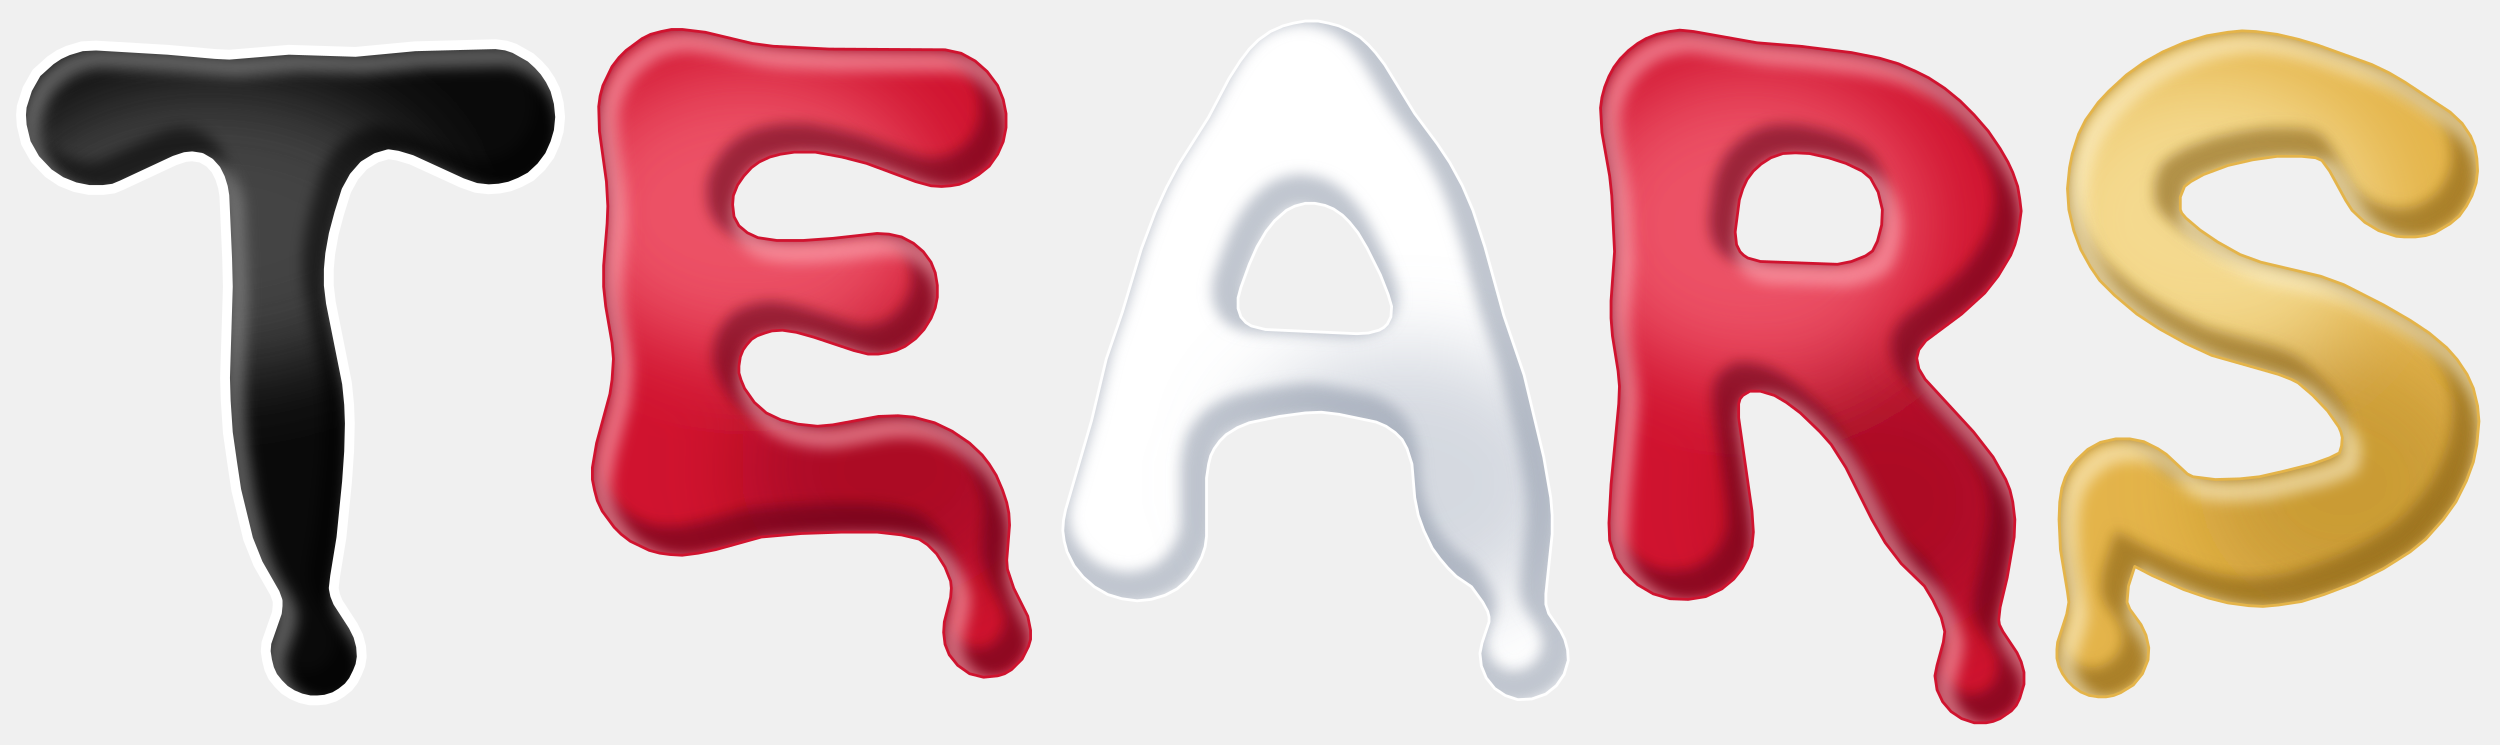
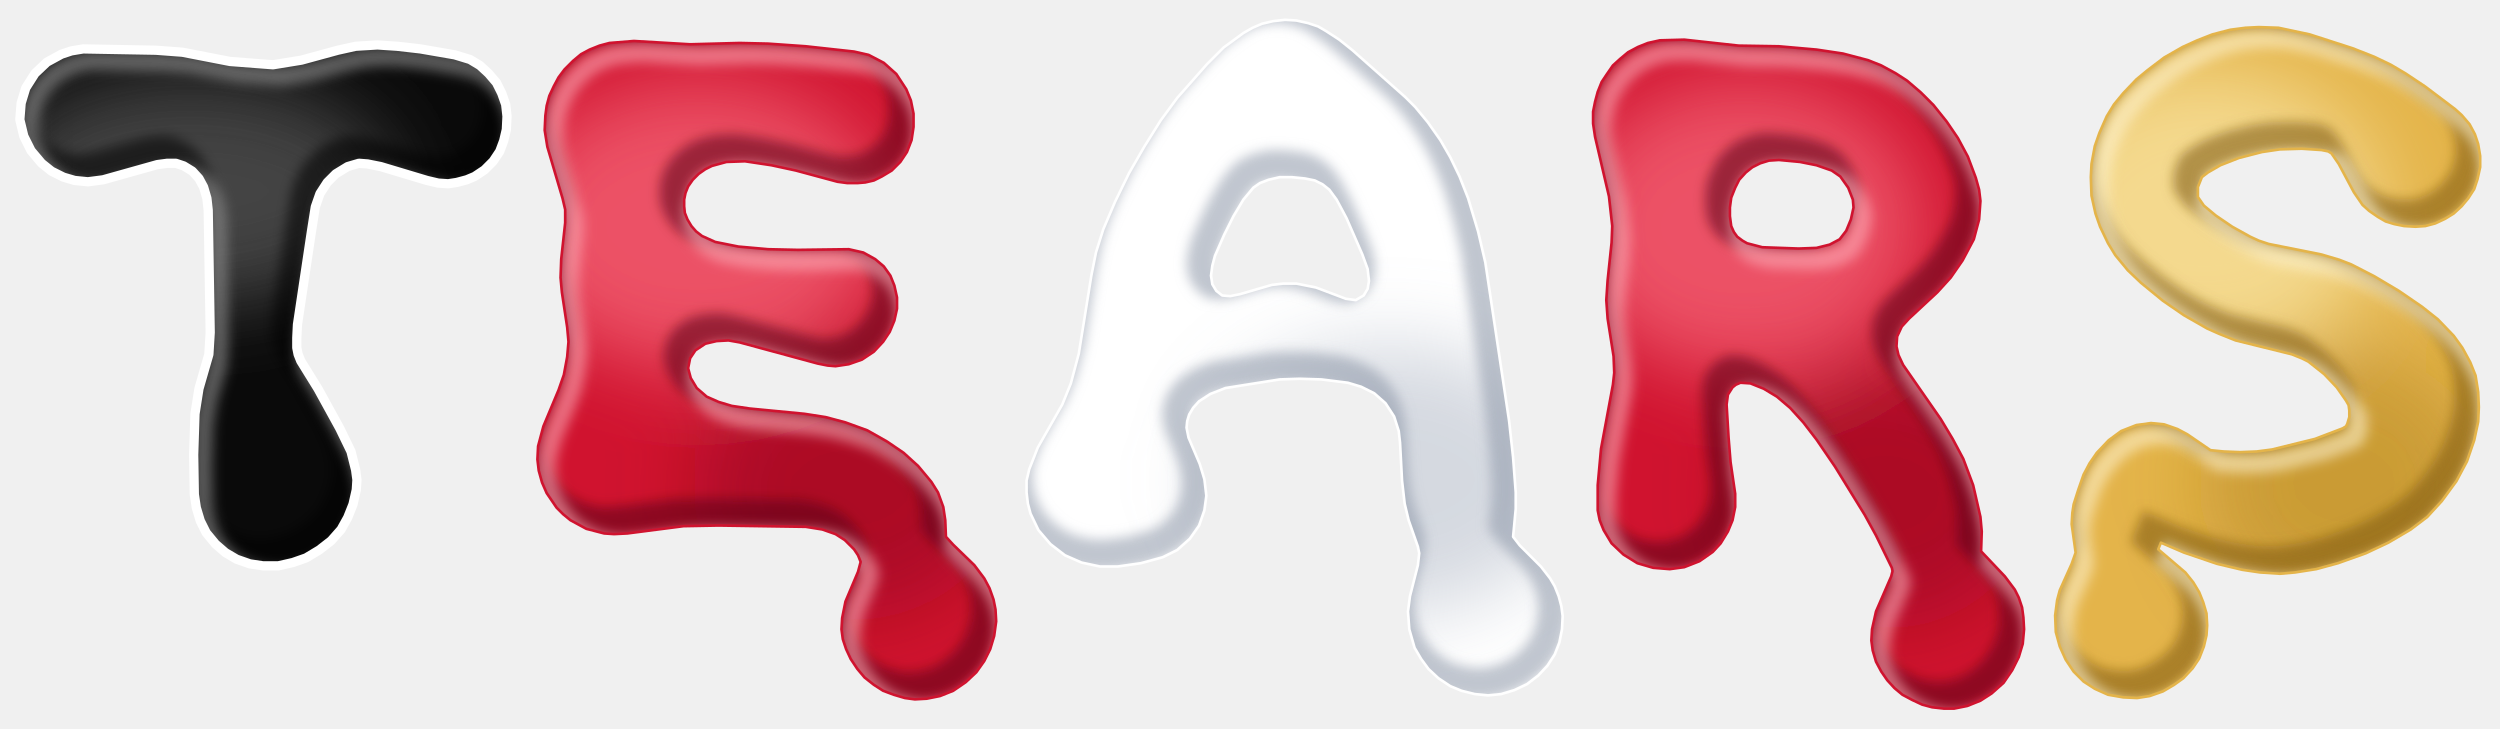
- <svg xmlns="http://www.w3.org/2000/svg" xmlns:xlink="http://www.w3.org/1999/xlink" viewBox="0 0 3566 1062" aria-hidden="true">
+ <svg xmlns="http://www.w3.org/2000/svg" xmlns:xlink="http://www.w3.org/1999/xlink" viewBox="0 0 3782 1102" aria-hidden="true">
  <style>.liq{animation:liq 11s ease-in-out infinite alternate}.liq2{animation:liq2 13s ease-in-out infinite alternate}.l0 .liq{animation-delay:-2s}.l1 .liq{animation-delay:-5s}.l2 .liq{animation-delay:-8s}.l3 .liq{animation-delay:-3.5s}.l4 .liq{animation-delay:-6.5s}.l0 .liq2{animation-delay:-4s}.l1 .liq2{animation-delay:-1s}.l2 .liq2{animation-delay:-7s}.l3 .liq2{animation-delay:-9s}.l4 .liq2{animation-delay:-2.5s}@keyframes liq{from{transform:translate(-70px,-45px) scale(1.04)}to{transform:translate(70px,40px) scale(.96)}}@keyframes liq2{from{transform:translate(55px,30px)}to{transform:translate(-60px,-35px)}}@media(prefers-reduced-motion:reduce){.liq,.liq2{animation:none}}</style>
  <defs>
    <filter id="tears-blur" x="-40%" y="-40%" width="180%" height="180%">
      <feGaussianBlur stdDeviation="60" />
    </filter>
    <filter id="tears-soft" x="-20%" y="-20%" width="140%" height="140%">
      <feGaussianBlur stdDeviation="9" />
    </filter>
-     <path id="p-t" fill-rule="evenodd" d="M453,999 L464,998 L477,994 L487,988 L497,980 L504,971 L510,959 L514,949 L516,937 L515,922 L511,907 L504,893 L482,859 L478,849 L476,839 L478,822 L487,767 L495,687 L498,644 L499,604 L498,577 L495,547 L472,432 L469,407 L469,384 L471,362 L476,334 L484,304 L494,272 L505,252 L519,236 L537,225 L554,220 L567,222 L587,228 L659,261 L679,268 L697,270 L712,269 L727,266 L742,260 L757,252 L772,238 L784,222 L792,204 L797,187 L799,167 L797,147 L792,128 L785,114 L777,102 L768,92 L757,82 L734,69 L722,65 L707,63 L592,66 L507,74 L412,71 L327,78 L307,77 L239,71 L137,65 L117,66 L97,72 L84,78 L72,86 L52,104 L39,127 L31,152 L30,164 L31,179 L37,204 L50,227 L69,247 L87,259 L107,267 L127,271 L147,271 L162,269 L174,264 L249,229 L264,224 L274,223 L287,225 L299,232 L308,242 L314,254 L318,267 L320,279 L324,369 L325,409 L321,539 L322,572 L325,617 L331,659 L337,699 L354,769 L368,804 L392,846 L396,857 L396,864 L395,874 L380,917 L379,929 L381,942 L384,954 L389,965 L397,975 L406,984 L417,991 L429,996 L442,999 Z" />
+     <path id="p-t" fill-rule="evenodd" d="M421,856 L443,851 L463,844 L483,832 L501,818 L516,801 L526,783 L534,763 L539,741 L540,726 L538,711 L531,683 L514,648 L481,588 L455,546 L451,536 L449,526 L449,511 L450,491 L471,351 L477,313 L484,293 L495,276 L508,263 L526,252 L543,247 L556,248 L576,252 L646,273 L663,277 L678,278 L691,276 L706,272 L718,267 L733,257 L746,244 L756,229 L762,213 L766,196 L767,176 L765,158 L759,141 L751,125 L739,111 L726,99 L711,90 L688,83 L636,74 L601,70 L571,68 L538,70 L511,76 L456,91 L413,98 L348,93 L276,79 L236,76 L126,74 L108,77 L93,82 L71,94 L53,111 L39,133 L32,156 L30,181 L36,206 L47,228 L63,247 L78,259 L96,268 L113,273 L133,275 L156,272 L238,249 L253,247 L266,247 L278,251 L291,259 L301,270 L308,283 L313,300 L315,318 L318,503 L316,536 L301,588 L295,626 L293,688 L294,748 L297,768 L303,788 L312,806 L326,823 L341,836 L358,846 L378,853 L398,856 Z" />
    <clipPath id="c-t">
      <use xlink:href="#p-t" clip-rule="evenodd" />
    </clipPath>
-     <path id="p-e" fill-rule="evenodd" d="M1423,964 L1433,961 L1443,955 L1458,940 L1467,922 L1470,912 L1470,899 L1466,879 L1446,839 L1437,812 L1436,799 L1440,749 L1439,732 L1436,717 L1430,699 L1421,678 L1411,662 L1401,649 L1383,632 L1358,615 L1333,603 L1303,595 L1281,593 L1253,594 L1188,606 L1166,608 L1138,605 L1114,599 L1093,589 L1076,574 L1062,554 L1057,542 L1054,532 L1054,522 L1056,509 L1060,499 L1065,492 L1072,484 L1080,479 L1091,475 L1101,472 L1116,471 L1136,474 L1161,481 L1218,500 L1238,505 L1253,505 L1266,503 L1278,500 L1291,494 L1306,483 L1318,470 L1328,454 L1334,439 L1337,424 L1337,407 L1334,389 L1328,374 L1317,359 L1303,347 L1286,338 L1268,334 L1251,333 L1188,340 L1146,343 L1108,343 L1081,339 L1066,332 L1054,322 L1047,309 L1045,292 L1046,279 L1052,264 L1061,251 L1072,239 L1083,231 L1098,224 L1113,220 L1133,217 L1163,217 L1201,224 L1236,233 L1306,259 L1328,265 L1343,266 L1356,265 L1368,263 L1381,258 L1396,249 L1411,237 L1423,220 L1431,202 L1435,182 L1435,162 L1431,142 L1423,122 L1408,102 L1391,87 L1371,76 L1348,71 L1183,70 L1103,66 L1073,62 L1006,46 L973,42 L958,42 L943,45 L928,49 L916,55 L893,72 L883,82 L873,95 L860,122 L856,137 L854,152 L855,187 L865,259 L867,294 L866,319 L861,379 L861,409 L864,437 L873,489 L875,512 L873,542 L870,562 L851,632 L845,667 L845,684 L848,699 L852,714 L859,729 L876,752 L886,762 L899,772 L926,785 L941,789 L956,791 L973,792 L996,789 L1021,784 L1086,766 L1143,761 L1201,759 L1251,759 L1286,763 L1311,769 L1323,777 L1336,790 L1348,809 L1356,829 L1357,839 L1356,852 L1347,887 L1346,902 L1348,919 L1354,934 L1366,949 L1383,961 L1403,966 Z" />
+     <path id="p-e" fill-rule="evenodd" d="M1402,1057 L1422,1053 L1442,1045 L1461,1032 L1477,1017 L1489,1000 L1498,982 L1504,962 L1507,940 L1506,922 L1503,907 L1497,890 L1489,875 L1474,855 L1442,824 L1431,812 L1430,787 L1427,767 L1419,745 L1409,729 L1389,705 L1367,685 L1342,668 L1312,651 L1279,639 L1249,631 L1217,626 L1134,618 L1107,614 L1087,608 L1069,600 L1054,587 L1045,572 L1041,557 L1044,542 L1052,530 L1067,520 L1084,516 L1102,515 L1119,518 L1237,550 L1252,553 L1264,554 L1284,551 L1304,544 L1322,532 L1336,517 L1346,502 L1353,485 L1357,467 L1357,450 L1353,432 L1347,417 L1337,403 L1324,392 L1306,382 L1284,377 L1207,378 L1162,377 L1117,373 L1082,366 L1062,357 L1053,350 L1046,342 L1040,332 L1036,322 L1035,312 L1035,302 L1037,292 L1041,282 L1048,272 L1057,263 L1067,256 L1077,251 L1099,245 L1127,244 L1167,250 L1204,258 L1267,275 L1282,277 L1297,277 L1309,276 L1322,273 L1334,267 L1349,258 L1362,245 L1372,230 L1379,212 L1382,192 L1382,172 L1378,152 L1371,135 L1356,112 L1337,95 L1314,83 L1292,78 L1219,70 L1162,66 L1119,65 L1044,67 L959,62 L922,65 L907,69 L892,75 L879,82 L867,92 L854,105 L845,117 L838,130 L831,145 L827,160 L825,175 L824,197 L828,222 L851,300 L855,317 L855,337 L849,392 L848,420 L850,442 L858,495 L860,517 L858,540 L853,567 L845,590 L822,645 L814,675 L813,695 L815,712 L820,730 L827,746 L842,768 L852,778 L863,787 L887,800 L914,807 L929,808 L949,807 L1034,796 L1087,795 L1219,797 L1244,801 L1264,808 L1278,817 L1292,831 L1298,840 L1302,850 L1298,865 L1279,910 L1274,935 L1273,952 L1275,967 L1280,982 L1287,997 L1297,1012 L1308,1025 L1322,1036 L1336,1045 L1352,1051 L1369,1056 L1384,1058 Z" />
    <clipPath id="c-e">
      <use xlink:href="#p-e" clip-rule="evenodd" />
    </clipPath>
-     <path id="p-a" fill-rule="evenodd" d="M2185,997 L2205,990 L2220,978 L2231,962 L2237,942 L2236,927 L2232,912 L2226,900 L2209,875 L2205,862 L2205,847 L2214,762 L2214,735 L2212,710 L2202,652 L2174,535 L2145,450 L2118,352 L2101,300 L2086,265 L2068,232 L2050,205 L2018,162 L1975,92 L1962,75 L1952,64 L1940,53 L1925,44 L1910,37 L1895,33 L1880,30 L1862,30 L1845,33 L1830,37 L1812,45 L1795,57 L1782,70 L1769,87 L1753,112 L1724,167 L1681,235 L1664,267 L1648,302 L1628,355 L1601,445 L1578,512 L1557,600 L1520,727 L1517,742 L1516,757 L1518,772 L1522,787 L1532,807 L1545,823 L1561,837 L1580,848 L1600,854 L1622,857 L1642,855 L1662,849 L1679,840 L1694,827 L1705,812 L1714,795 L1719,780 L1721,765 L1721,682 L1724,662 L1727,650 L1732,640 L1740,629 L1749,620 L1765,610 L1782,603 L1825,594 L1862,589 L1885,588 L1910,591 L1963,602 L1977,608 L1990,617 L2000,627 L2007,640 L2014,662 L2018,710 L2023,735 L2031,757 L2043,782 L2054,797 L2065,810 L2077,822 L2099,837 L2115,859 L2122,872 L2124,880 L2124,887 L2114,917 L2111,932 L2113,950 L2120,967 L2132,982 L2147,992 L2165,998 ZM1952,475 L1935,476 L1805,470 L1785,465 L1777,460 L1770,452 L1766,440 L1766,425 L1770,410 L1782,377 L1793,352 L1806,330 L1818,315 L1835,300 L1847,294 L1862,290 L1875,290 L1890,293 L1902,298 L1915,307 L1925,317 L1937,332 L1950,354 L1969,392 L1980,420 L1985,437 L1984,452 L1979,462 L1974,467 L1967,471 Z" />
+     <path id="p-a" fill-rule="evenodd" d="M2271,1050 L2291,1044 L2310,1035 L2327,1022 L2341,1007 L2352,990 L2359,972 L2363,952 L2364,932 L2362,917 L2358,902 L2352,887 L2345,875 L2331,857 L2299,825 L2289,812 L2293,770 L2293,745 L2289,692 L2283,637 L2247,397 L2236,350 L2221,300 L2208,267 L2194,238 L2179,212 L2160,185 L2141,162 L2126,147 L2046,76 L2026,60 L2006,47 L1994,40 L1979,35 L1961,31 L1944,30 L1926,32 L1909,36 L1895,42 L1881,50 L1851,72 L1826,97 L1781,148 L1756,182 L1731,222 L1708,262 L1687,305 L1669,347 L1658,382 L1651,417 L1632,535 L1620,580 L1607,612 L1570,677 L1557,710 L1553,727 L1553,745 L1555,762 L1559,777 L1571,802 L1589,823 L1611,840 L1636,851 L1664,857 L1691,857 L1726,852 L1759,843 L1781,832 L1800,815 L1814,795 L1822,772 L1825,750 L1822,725 L1815,702 L1798,662 L1795,647 L1796,637 L1799,627 L1805,617 L1814,607 L1831,596 L1854,587 L1936,574 L1966,573 L1999,574 L2039,579 L2059,585 L2079,595 L2096,610 L2109,630 L2116,652 L2118,670 L2121,727 L2125,762 L2131,787 L2145,827 L2147,837 L2145,855 L2133,902 L2130,925 L2132,952 L2140,980 L2150,997 L2161,1012 L2176,1026 L2194,1038 L2211,1045 L2231,1050 L2251,1052 ZM2051,454 L2036,452 L1991,435 L1961,429 L1941,429 L1924,431 L1876,445 L1861,448 L1849,447 L1840,440 L1834,430 L1832,417 L1834,402 L1838,387 L1852,355 L1866,327 L1881,302 L1896,284 L1906,277 L1919,272 L1936,268 L1954,268 L1974,270 L1989,273 L2001,279 L2011,287 L2022,302 L2037,330 L2061,385 L2069,407 L2071,425 L2069,437 L2063,447 Z" />
    <clipPath id="c-a">
      <use xlink:href="#p-a" clip-rule="evenodd" />
    </clipPath>
-     <path id="p-r" fill-rule="evenodd" d="M2833,1031 L2843,1029 L2853,1025 L2869,1014 L2876,1006 L2881,996 L2887,976 L2887,959 L2883,944 L2877,931 L2857,901 L2852,891 L2851,884 L2853,866 L2863,824 L2873,766 L2874,741 L2871,716 L2867,699 L2861,684 L2843,652 L2815,616 L2746,541 L2737,526 L2734,511 L2737,499 L2747,486 L2798,448 L2831,418 L2850,394 L2868,364 L2874,349 L2879,331 L2883,301 L2881,284 L2878,266 L2871,246 L2864,231 L2853,212 L2836,187 L2816,164 L2796,144 L2774,126 L2751,111 L2733,102 L2708,91 L2681,83 L2641,75 L2568,66 L2506,61 L2416,45 L2396,43 L2381,45 L2363,49 L2348,55 L2336,62 L2323,72 L2311,84 L2302,96 L2295,109 L2289,124 L2285,139 L2283,154 L2285,189 L2296,251 L2299,279 L2303,359 L2298,429 L2298,454 L2300,479 L2308,529 L2310,551 L2309,576 L2298,691 L2295,746 L2296,771 L2304,796 L2317,816 L2336,834 L2358,847 L2382,854 L2408,855 L2433,851 L2456,840 L2473,826 L2485,811 L2493,796 L2499,779 L2501,759 L2499,729 L2480,596 L2480,576 L2482,569 L2486,564 L2496,558 L2511,558 L2531,564 L2548,574 L2568,589 L2596,616 L2612,634 L2633,667 L2670,741 L2689,774 L2712,804 L2745,836 L2757,856 L2769,881 L2774,901 L2772,916 L2763,949 L2760,964 L2763,984 L2771,1001 L2783,1015 L2798,1025 L2816,1031 ZM2621,377 L2511,373 L2493,368 L2487,364 L2482,359 L2477,349 L2475,331 L2481,285 L2486,269 L2492,256 L2501,244 L2512,234 L2526,225 L2543,219 L2561,218 L2581,219 L2608,225 L2633,233 L2656,244 L2668,254 L2679,274 L2685,299 L2684,321 L2678,344 L2671,358 L2661,365 L2641,373 Z" />
+     <path id="p-r" fill-rule="evenodd" d="M2956,1072 L2976,1068 L2996,1060 L3013,1049 L3031,1033 L3044,1014 L3054,994 L3060,974 L3062,952 L3061,934 L3059,919 L3054,904 L3048,892 L3033,872 L2997,834 L2998,804 L2996,782 L2985,734 L2970,694 L2954,664 L2936,634 L2879,552 L2872,537 L2869,524 L2870,509 L2877,494 L2888,482 L2931,442 L2951,420 L2969,394 L2986,362 L2994,332 L2996,304 L2994,287 L2989,269 L2977,237 L2962,209 L2945,184 L2925,159 L2906,140 L2885,122 L2868,111 L2846,99 L2826,91 L2788,81 L2748,75 L2691,70 L2630,69 L2548,60 L2511,61 L2493,65 L2478,71 L2463,79 L2451,89 L2440,99 L2431,112 L2423,124 L2417,139 L2413,154 L2410,169 L2410,187 L2413,207 L2434,297 L2439,342 L2438,367 L2432,424 L2430,454 L2432,482 L2441,539 L2442,564 L2440,582 L2422,679 L2417,734 L2417,772 L2420,787 L2426,802 L2438,822 L2456,839 L2477,852 L2501,859 L2526,861 L2548,858 L2571,849 L2591,835 L2603,822 L2614,804 L2621,787 L2625,767 L2625,747 L2618,699 L2615,662 L2612,612 L2614,597 L2621,586 L2626,582 L2633,579 L2648,580 L2668,588 L2688,600 L2708,617 L2728,639 L2748,665 L2776,706 L2821,779 L2838,810 L2862,859 L2863,864 L2861,872 L2838,925 L2832,952 L2831,969 L2833,984 L2838,1001 L2846,1016 L2855,1029 L2866,1041 L2878,1051 L2893,1059 L2908,1066 L2923,1070 L2941,1072 ZM2748,375 L2721,376 L2666,374 L2643,368 L2636,364 L2628,358 L2623,351 L2619,342 L2617,327 L2617,314 L2619,299 L2625,284 L2631,272 L2641,261 L2651,253 L2663,247 L2676,243 L2691,242 L2723,245 L2748,250 L2771,258 L2784,267 L2796,284 L2803,302 L2804,314 L2800,332 L2793,349 L2783,362 L2768,370 Z" />
    <clipPath id="c-r">
      <use xlink:href="#p-r" clip-rule="evenodd" />
    </clipPath>
-     <path id="p-s" fill-rule="evenodd" d="M3004,994 L3015,992 L3025,988 L3043,977 L3056,961 L3064,941 L3065,924 L3061,906 L3054,891 L3038,869 L3034,859 L3036,836 L3045,808 L3070,821 L3115,841 L3150,853 L3178,860 L3208,864 L3228,865 L3250,863 L3283,858 L3315,848 L3360,831 L3400,811 L3438,787 L3460,769 L3485,741 L3503,716 L3518,686 L3528,659 L3533,634 L3536,601 L3534,579 L3528,554 L3519,534 L3505,513 L3490,496 L3465,475 L3438,457 L3400,435 L3343,406 L3310,394 L3225,374 L3195,363 L3163,345 L3138,328 L3118,311 L3112,304 L3110,299 L3110,281 L3116,266 L3125,259 L3143,249 L3178,236 L3213,228 L3248,223 L3283,223 L3303,225 L3312,229 L3323,244 L3346,286 L3355,300 L3373,317 L3393,329 L3418,337 L3430,338 L3445,338 L3460,336 L3473,332 L3495,319 L3508,308 L3518,294 L3526,279 L3532,261 L3534,244 L3533,226 L3530,209 L3524,194 L3512,176 L3495,160 L3430,117 L3408,104 L3383,92 L3305,64 L3278,56 L3248,49 L3218,45 L3198,44 L3178,46 L3148,51 L3115,61 L3085,74 L3058,89 L3033,107 L3008,130 L2993,146 L2975,171 L2965,191 L2956,219 L2952,239 L2949,269 L2951,299 L2958,329 L2968,356 L2982,381 L2995,400 L3016,421 L3048,448 L3080,469 L3118,490 L3155,507 L3250,534 L3268,541 L3278,546 L3299,564 L3320,586 L3336,609 L3339,616 L3341,624 L3340,636 L3337,646 L3323,653 L3298,662 L3258,672 L3223,680 L3195,683 L3160,684 L3128,680 L3120,676 L3090,648 L3078,640 L3058,630 L3038,626 L3018,626 L2996,631 L2978,641 L2962,656 L2954,666 L2946,681 L2941,696 L2938,716 L2937,741 L2939,784 L2949,844 L2951,859 L2948,876 L2935,916 L2934,926 L2934,939 L2937,951 L2942,961 L2949,971 L2958,980 L2968,987 L2980,992 L2993,994 Z" />
+     <path id="p-s" fill-rule="evenodd" d="M3233,1056 L3252,1053 L3272,1046 L3289,1036 L3303,1026 L3317,1011 L3327,996 L3334,978 L3338,961 L3339,946 L3338,928 L3333,911 L3327,896 L3318,881 L3306,866 L3265,831 L3269,821 L3304,836 L3354,853 L3392,862 L3419,866 L3449,868 L3472,866 L3504,861 L3537,852 L3579,837 L3613,821 L3647,801 L3672,782 L3694,758 L3716,728 L3732,698 L3743,666 L3749,638 L3750,616 L3749,593 L3745,568 L3737,548 L3725,526 L3712,508 L3688,483 L3664,464 L3629,440 L3592,418 L3557,400 L3539,393 L3512,385 L3432,369 L3417,364 L3404,358 L3377,343 L3352,326 L3334,311 L3325,298 L3325,283 L3331,268 L3340,261 L3359,250 L3387,239 L3422,230 L3449,226 L3482,225 L3512,227 L3522,229 L3527,232 L3538,248 L3561,291 L3574,310 L3584,319 L3597,328 L3609,335 L3622,339 L3637,342 L3654,343 L3669,342 L3684,338 L3699,331 L3712,323 L3724,312 L3734,300 L3743,286 L3748,271 L3752,253 L3752,236 L3749,218 L3744,203 L3736,188 L3724,174 L3714,165 L3669,131 L3639,111 L3617,98 L3592,86 L3559,73 L3494,52 L3447,42 L3417,41 L3397,42 L3374,45 L3347,52 L3324,61 L3302,71 L3274,87 L3249,106 L3232,120 L3212,141 L3198,158 L3187,176 L3176,201 L3169,221 L3164,248 L3163,268 L3164,296 L3170,323 L3177,343 L3189,368 L3200,386 L3219,409 L3239,428 L3272,455 L3304,477 L3339,497 L3357,505 L3382,515 L3467,536 L3482,542 L3492,547 L3516,566 L3535,586 L3549,606 L3553,613 L3554,621 L3554,631 L3551,641 L3549,645 L3544,648 L3502,664 L3437,680 L3414,683 L3389,684 L3364,683 L3344,681 L3309,657 L3294,649 L3274,642 L3254,640 L3232,643 L3209,652 L3190,666 L3172,685 L3161,701 L3152,718 L3144,741 L3137,763 L3135,776 L3134,793 L3140,836 L3134,853 L3116,893 L3112,908 L3109,931 L3110,956 L3116,978 L3125,998 L3137,1016 L3152,1031 L3169,1042 L3189,1051 L3212,1055 Z" />
    <clipPath id="c-s">
      <use xlink:href="#p-s" clip-rule="evenodd" />
    </clipPath>
  </defs>
  <g class="tl l0">
    <g clip-path="url(#c-t)">
-       <rect x="-50" y="-18" width="929" height="1097" fill="#0a0a0a" />
+       <rect x="-50" y="-12" width="897" height="948" fill="#0a0a0a" />
      <g filter="url(#tears-blur)">
-         <ellipse class="liq" cx="299" cy="325" rx="323" ry="206" fill="#6a6a6a" opacity="0.6" />
-         <ellipse class="liq2" cx="553" cy="700" rx="261" ry="187" fill="#000000" opacity="0.0" />
+         <ellipse class="liq" cx="288" cy="289" rx="310" ry="173" fill="#6a6a6a" opacity="0.6" />
+         <ellipse class="liq2" cx="531" cy="604" rx="251" ry="158" fill="#000000" opacity="0.0" />
      </g>
      <use xlink:href="#p-t" fill="none" stroke="#000000" stroke-width="46" opacity=".55" filter="url(#tears-soft)" transform="translate(-14 -18)" />
      <use xlink:href="#p-t" fill="none" stroke="#9a9a9a" stroke-width="30" opacity="0.55" filter="url(#tears-soft)" transform="translate(13 17)" />
    </g>
    <use xlink:href="#p-t" fill="none" stroke="#ffffff" stroke-width="14" stroke-linejoin="round" />
  </g>
  <g class="tl l1">
    <g clip-path="url(#c-e)">
-       <rect x="765" y="-38" width="785" height="1085" fill="#d0132f" />
+       <rect x="733" y="-18" width="853" height="1155" fill="#d0132f" />
      <g filter="url(#tears-blur)">
-         <ellipse class="liq" cx="1064" cy="300" rx="263" ry="203" fill="#ff7a8a" opacity="0.6" />
-         <ellipse class="liq2" cx="1270" cy="670" rx="213" ry="185" fill="#7d0a1c" opacity="0.42" />
+         <ellipse class="liq" cx="1056" cy="341" rx="291" ry="219" fill="#ff7a8a" opacity="0.6" />
+         <ellipse class="liq2" cx="1285" cy="739" rx="236" ry="199" fill="#7d0a1c" opacity="0.42" />
      </g>
      <use xlink:href="#p-e" fill="none" stroke="#5a0614" stroke-width="46" opacity=".55" filter="url(#tears-soft)" transform="translate(-14 -18)" />
      <use xlink:href="#p-e" fill="none" stroke="#ffb3bd" stroke-width="30" opacity="0.55" filter="url(#tears-soft)" transform="translate(13 17)" />
    </g>
    <use xlink:href="#p-e" fill="none" stroke="#d0132f" stroke-width="4" stroke-linejoin="round" />
  </g>
  <g class="tl l2">
    <g clip-path="url(#c-a)">
-       <rect x="1436" y="-50" width="881" height="1128" fill="#ffffff" />
+       <rect x="1473" y="-50" width="971" height="1182" fill="#ffffff" />
      <g filter="url(#tears-blur)">
-         <ellipse class="liq" cx="1768" cy="301" rx="303" ry="213" fill="#ffffff" opacity="0.0" />
-         <ellipse class="liq2" cx="2006" cy="688" rx="245" ry="194" fill="#9aa4b4" opacity="0.42" />
+         <ellipse class="liq" cx="1837" cy="316" rx="341" ry="225" fill="#ffffff" opacity="0.0" />
+         <ellipse class="liq2" cx="2104" cy="725" rx="276" ry="204" fill="#9aa4b4" opacity="0.42" />
      </g>
      <use xlink:href="#p-a" fill="none" stroke="#8d97a8" stroke-width="46" opacity=".55" filter="url(#tears-soft)" transform="translate(-14 -18)" />
      <use xlink:href="#p-a" fill="none" stroke="#ffffff" stroke-width="30" opacity="0.0" filter="url(#tears-soft)" transform="translate(13 17)" />
    </g>
    <use xlink:href="#p-a" fill="none" stroke="#ffffff" stroke-width="4" stroke-linejoin="round" />
  </g>
  <g class="tl l3">
    <g clip-path="url(#c-r)">
-       <rect x="2203" y="-37" width="765" height="1148" fill="#d0132f" />
+       <rect x="2330" y="-20" width="812" height="1172" fill="#d0132f" />
      <g filter="url(#tears-blur)">
-         <ellipse class="liq" cx="2495" cy="320" rx="254" ry="217" fill="#ff7a8a" opacity="0.6" />
-         <ellipse class="liq2" cx="2694" cy="715" rx="206" ry="198" fill="#7d0a1c" opacity="0.42" />
+         <ellipse class="liq" cx="2638" cy="343" rx="274" ry="223" fill="#ff7a8a" opacity="0.6" />
+         <ellipse class="liq2" cx="2854" cy="748" rx="222" ry="202" fill="#7d0a1c" opacity="0.42" />
      </g>
      <use xlink:href="#p-r" fill="none" stroke="#5a0614" stroke-width="46" opacity=".55" filter="url(#tears-soft)" transform="translate(-14 -18)" />
      <use xlink:href="#p-r" fill="none" stroke="#ffb3bd" stroke-width="30" opacity="0.55" filter="url(#tears-soft)" transform="translate(13 17)" />
    </g>
    <use xlink:href="#p-r" fill="none" stroke="#d0132f" stroke-width="4" stroke-linejoin="round" />
  </g>
  <g class="tl l4">
    <g clip-path="url(#c-s)">
-       <rect x="2854" y="-36" width="762" height="1110" fill="#e4b44a" />
+       <rect x="3028" y="-39" width="804" height="1175" fill="#e4b44a" />
      <g filter="url(#tears-blur)">
-         <ellipse class="liq" cx="3144" cy="310" rx="253" ry="209" fill="#fff2bb" opacity="0.6" />
-         <ellipse class="liq2" cx="3343" cy="690" rx="205" ry="190" fill="#a87c1e" opacity="0.42" />
+         <ellipse class="liq" cx="3334" cy="325" rx="270" ry="223" fill="#fff2bb" opacity="0.6" />
+         <ellipse class="liq2" cx="3546" cy="731" rx="219" ry="203" fill="#a87c1e" opacity="0.42" />
      </g>
      <use xlink:href="#p-s" fill="none" stroke="#7a5510" stroke-width="46" opacity=".55" filter="url(#tears-soft)" transform="translate(-14 -18)" />
      <use xlink:href="#p-s" fill="none" stroke="#fff6d6" stroke-width="30" opacity="0.55" filter="url(#tears-soft)" transform="translate(13 17)" />
    </g>
    <use xlink:href="#p-s" fill="none" stroke="#e4b44a" stroke-width="4" stroke-linejoin="round" />
  </g>
</svg>
